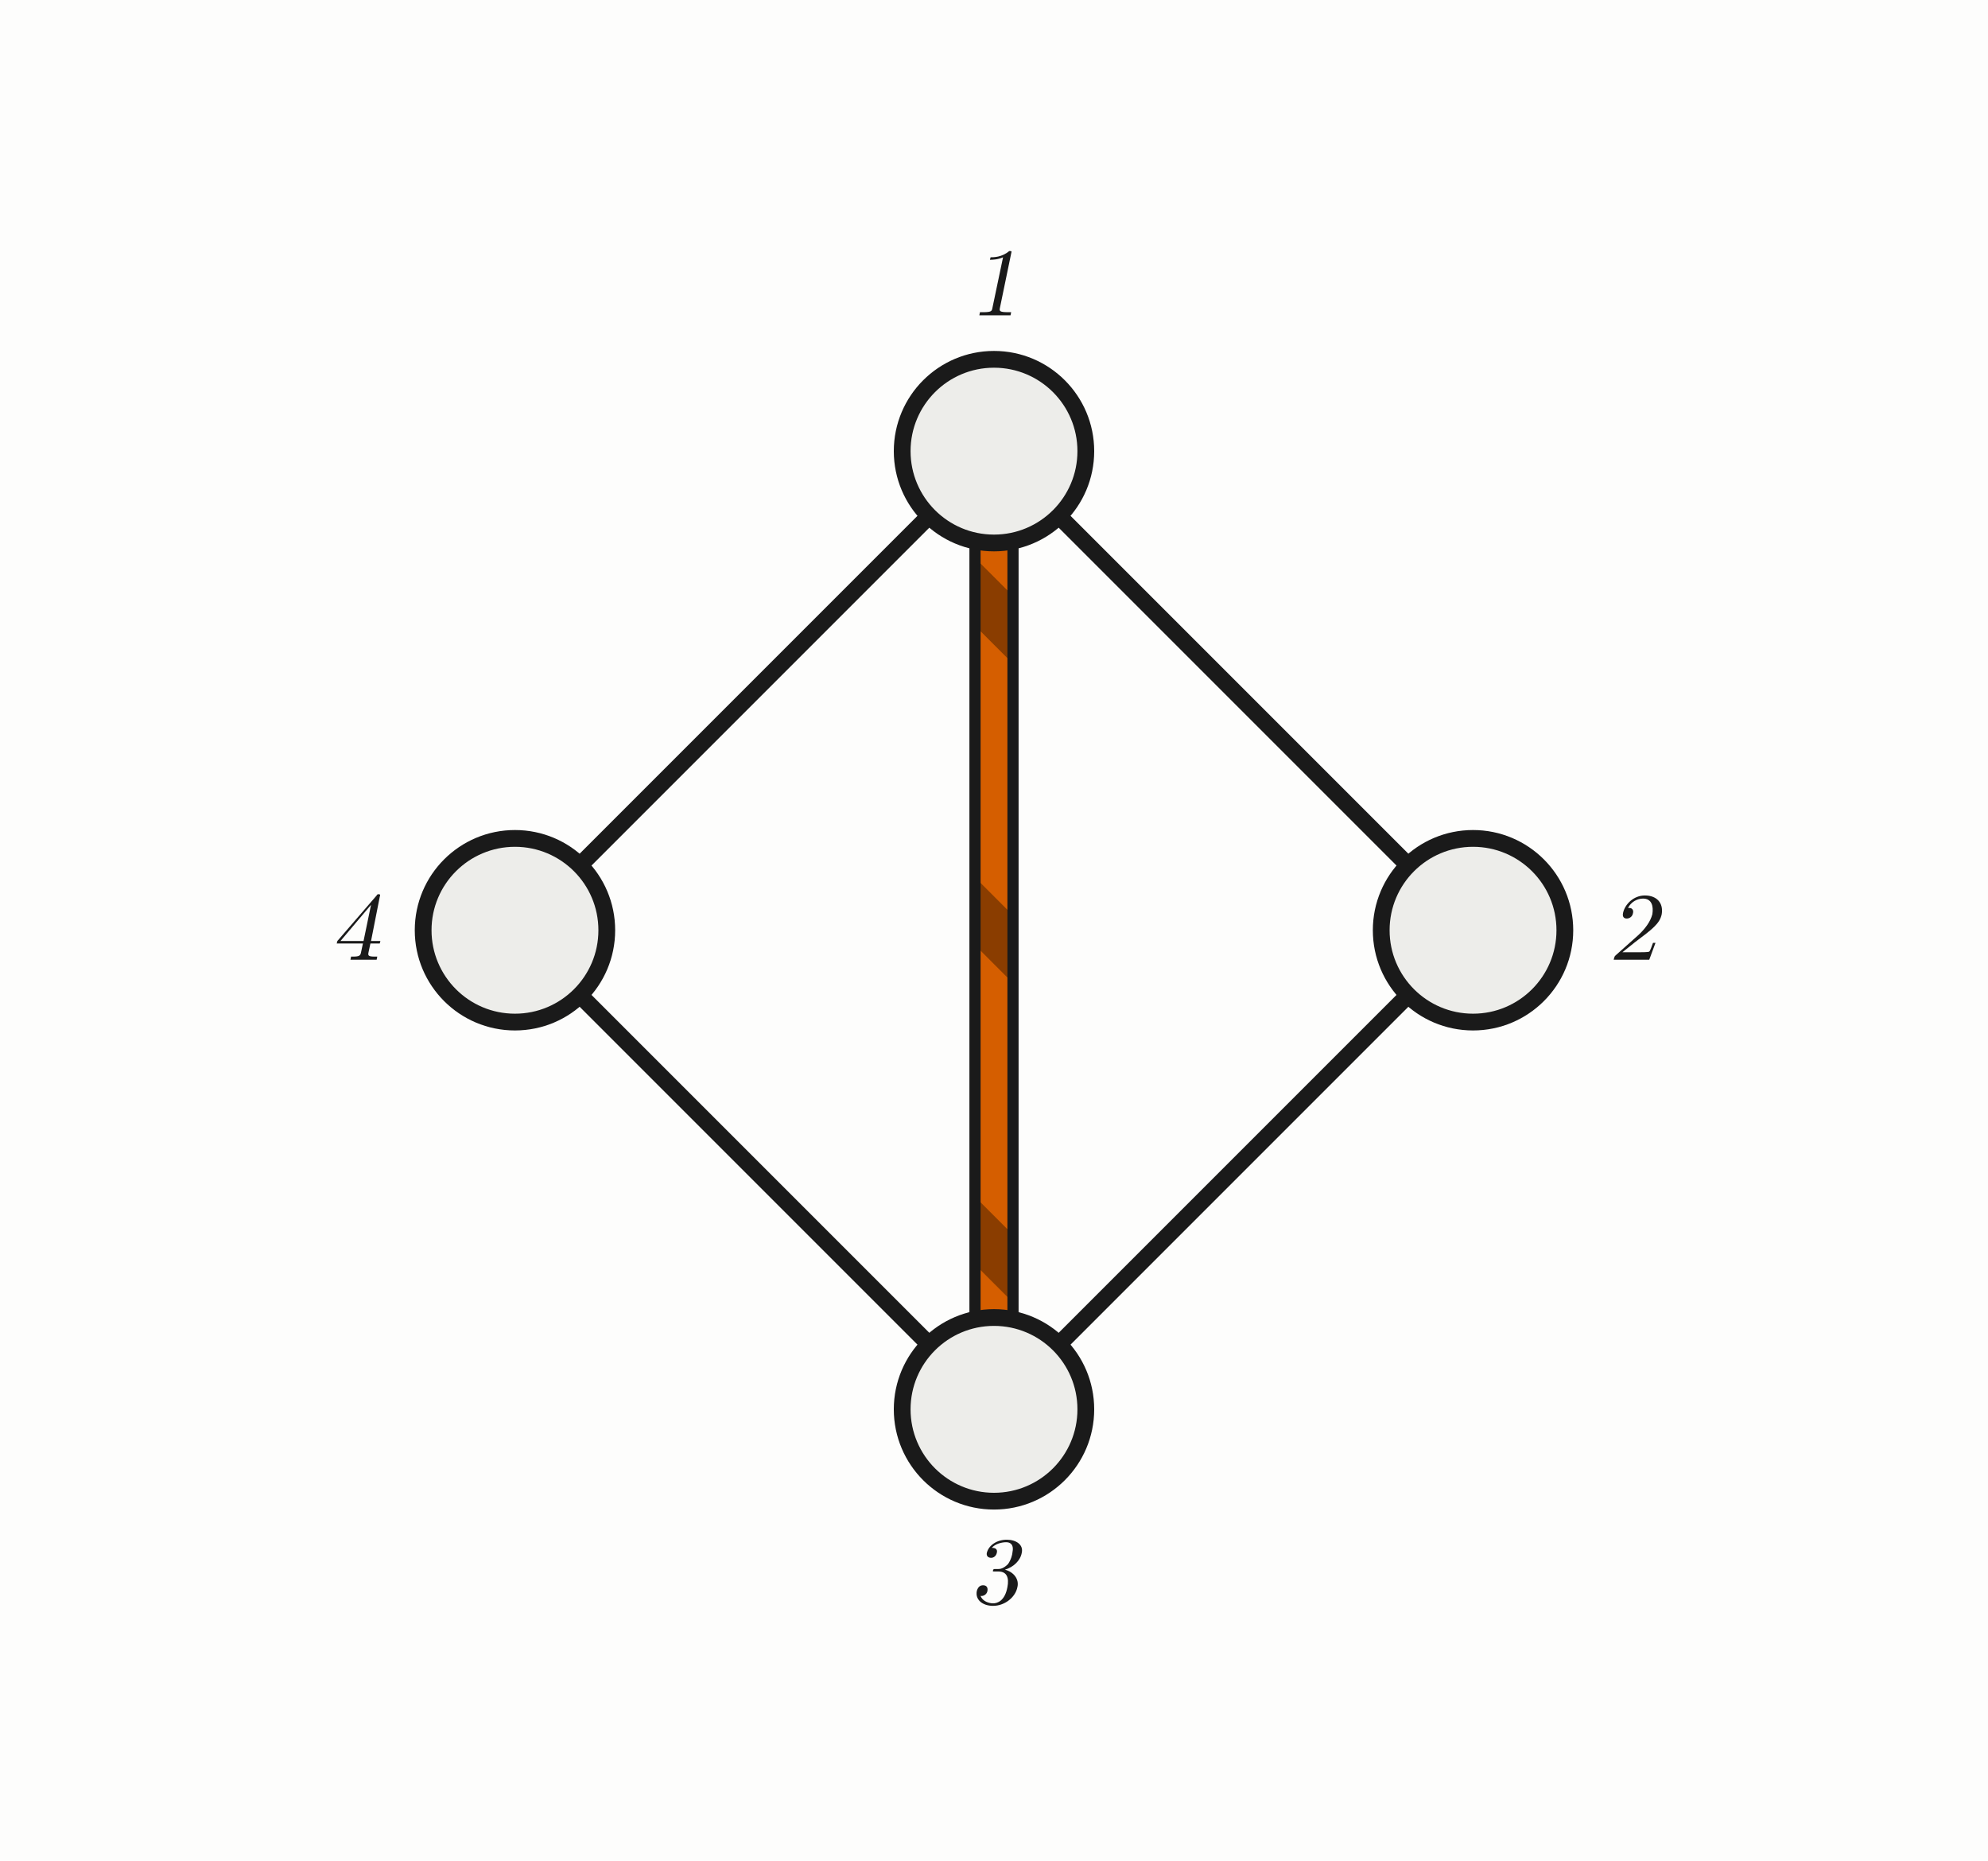
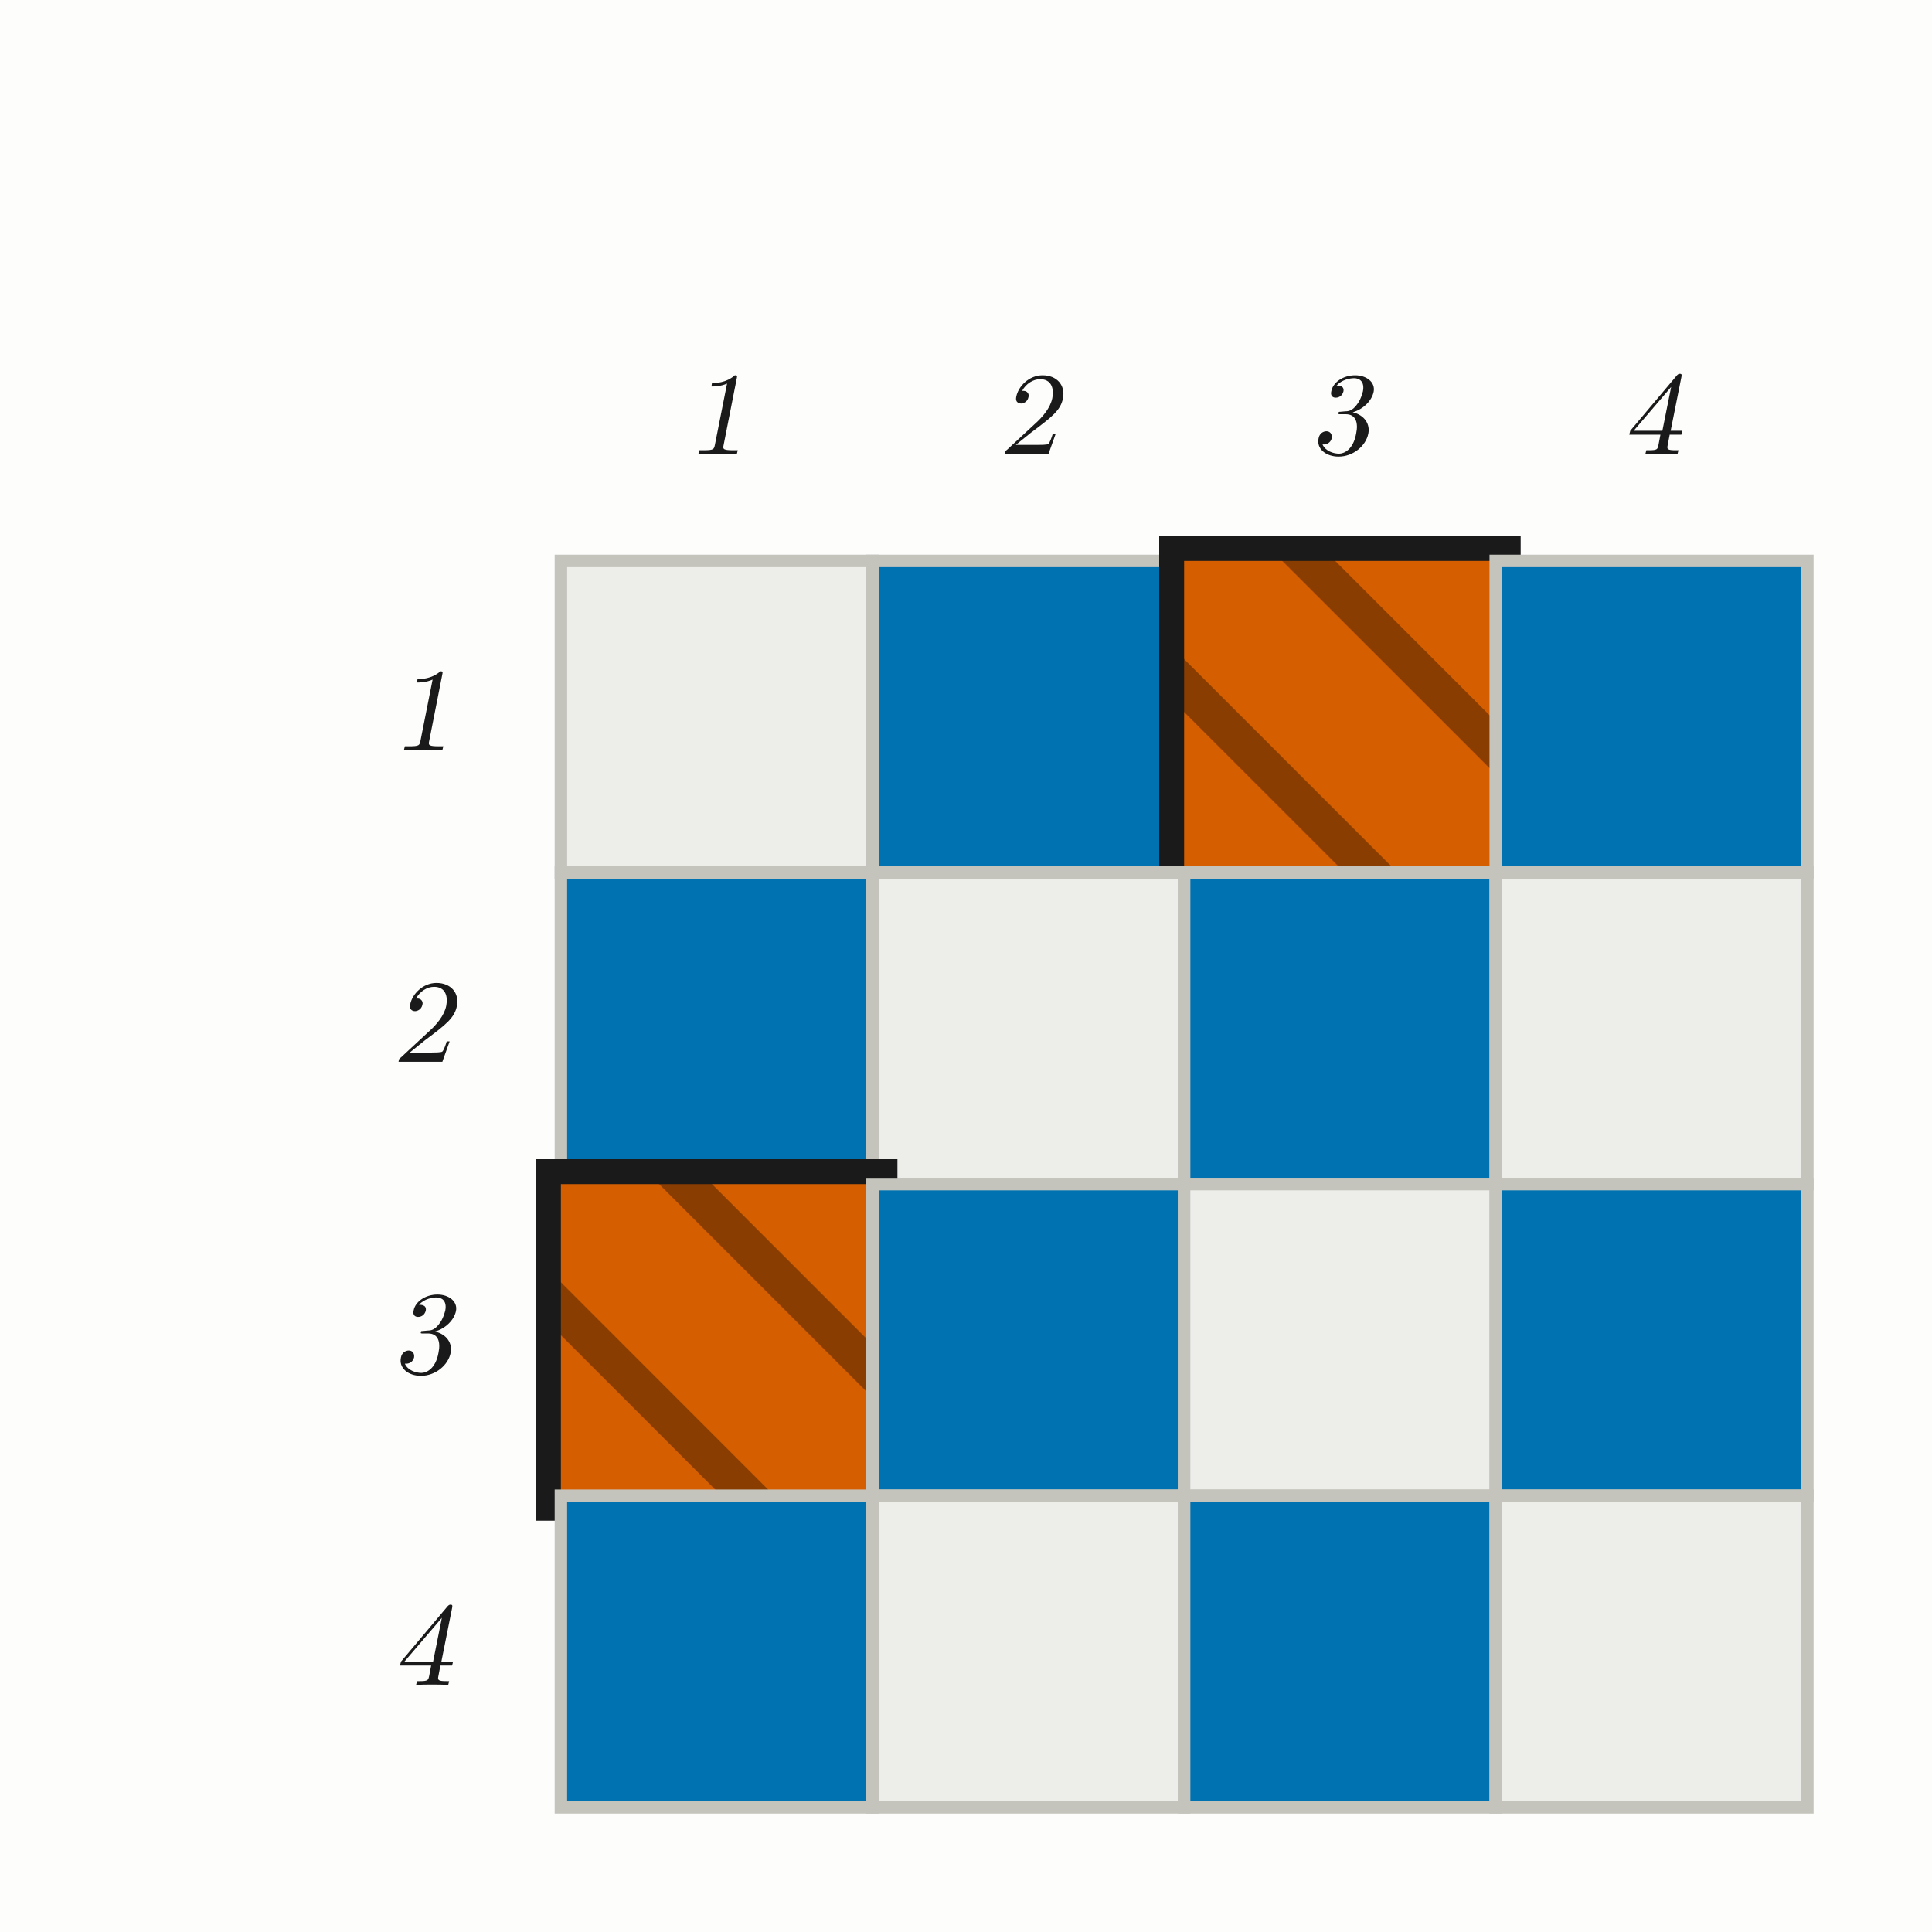
- <svg xmlns="http://www.w3.org/2000/svg" viewBox="-24.9 -23.3 49.8 46.6">
-   <rect fill="#FDFDFC" height="46.6" width="49.8" x="-24.9" y="-23.3" />
+ <svg xmlns="http://www.w3.org/2000/svg" viewBox="-18 -18 62 62">
+   <rect fill="#FDFDFC" height="62" width="62" x="-18" y="-18" />
  <defs>
    <pattern height="8" id="cv-pat-1" patternUnits="userSpaceOnUse" width="8">
      <rect fill="#0072B2" height="8" width="8" />
    </pattern>
    <pattern height="8" id="cv-pat-2" patternUnits="userSpaceOnUse" width="8">
      <rect fill="#9ED9F5" height="8" width="8" />
      <line stroke="#3E8BB5" stroke-width="1.2" x1="0" x2="8" y1="8" y2="0" />
      <line stroke="#3E8BB5" stroke-width="1.2" x1="-1" x2="1" y1="1" y2="-1" />
      <line stroke="#3E8BB5" stroke-width="1.2" x1="7" x2="9" y1="9" y2="7" />
    </pattern>
    <pattern height="8" id="cv-pat-3" patternUnits="userSpaceOnUse" width="8">
      <rect fill="#D55E00" height="8" width="8" />
      <line stroke="#8A3D00" stroke-width="1.2" x1="0" x2="8" y1="0" y2="8" />
      <line stroke="#8A3D00" stroke-width="1.2" x1="-1" x2="1" y1="7" y2="9" />
      <line stroke="#8A3D00" stroke-width="1.2" x1="7" x2="9" y1="-1" y2="1" />
    </pattern>
    <pattern height="8" id="cv-pat-4" patternUnits="userSpaceOnUse" width="8">
      <rect fill="#009E73" height="8" width="8" />
      <circle cx="4" cy="4" fill="#006147" r="1.4" />
    </pattern>
    <pattern height="8" id="cv-pat-5" patternUnits="userSpaceOnUse" width="8">
      <rect fill="#E69F00" height="8" width="8" />
      <line stroke="#9A6B00" stroke-width="1.2" x1="0" x2="8" y1="4" y2="4" />
      <line stroke="#9A6B00" stroke-width="1.2" x1="4" x2="4" y1="0" y2="8" />
    </pattern>
    <pattern height="8" id="cv-pat-6" patternUnits="userSpaceOnUse" width="8">
      <rect fill="#CC79A7" height="8" width="8" />
      <line stroke="#8A4E70" stroke-width="1.2" x1="0" x2="8" y1="4" y2="4" />
    </pattern>
    <pattern height="8" id="cv-pat-7" patternUnits="userSpaceOnUse" width="8">
      <rect fill="#F0E442" height="8" width="8" />
      <line stroke="#9C9400" stroke-width="1.2" x1="4" x2="4" y1="0" y2="8" />
    </pattern>
    <pattern height="8" id="cv-pat-8" patternUnits="userSpaceOnUse" width="8">
      <rect fill="#3A3A3A" height="8" width="8" />
      <line stroke="#000000" stroke-width="1.2" x1="0" x2="8" y1="0" y2="8" />
      <line stroke="#000000" stroke-width="1.2" x1="0" x2="8" y1="8" y2="0" />
    </pattern>
  </defs>
-   <g class="cv-edge-labels" />
-   <g class="cv-edges">
-     <path d="M0 -12L12 0" fill="none" stroke="#1A1A1A" stroke-linecap="round" stroke-width="0.42" />
-     <path d="M12 0L0 12" fill="none" stroke="#1A1A1A" stroke-linecap="round" stroke-width="0.42" />
-     <path d="M0 12L-12 0" fill="none" stroke="#1A1A1A" stroke-linecap="round" stroke-width="0.42" />
-     <path d="M-12 0L0 -12" fill="none" stroke="#1A1A1A" stroke-linecap="round" stroke-width="0.42" />
-     <path d="M0 -12L0 12" fill="none" stroke="#1A1A1A" stroke-linecap="round" stroke-width="1.232" />
-     <path d="M0 -12L0 12" fill="none" stroke="url(#cv-pat-3)" stroke-linecap="round" stroke-width="0.672" />
-   </g>
-   <g class="cv-vertices">
-     <circle cx="0" cy="-12" fill="#EDEDEA" r="2.3" stroke="#1A1A1A" stroke-width="0.42" />
-     <text dominant-baseline="auto" fill="#1A1A1A" font-family="'KaTeX_Main', 'Latin Modern Math', serif" font-size="2.415" font-style="italic" text-anchor="middle" x="0" y="-15.4">1</text>
-     <circle cx="12" cy="0" fill="#EDEDEA" r="2.3" stroke="#1A1A1A" stroke-width="0.42" />
-     <text dominant-baseline="central" fill="#1A1A1A" font-family="'KaTeX_Main', 'Latin Modern Math', serif" font-size="2.415" font-style="italic" text-anchor="start" x="15.4" y="0">2</text>
-     <circle cx="0" cy="12" fill="#EDEDEA" r="2.3" stroke="#1A1A1A" stroke-width="0.42" />
-     <text dominant-baseline="hanging" fill="#1A1A1A" font-family="'KaTeX_Main', 'Latin Modern Math', serif" font-size="2.415" font-style="italic" text-anchor="middle" x="0" y="15.4">3</text>
-     <circle cx="-12" cy="0" fill="#EDEDEA" r="2.3" stroke="#1A1A1A" stroke-width="0.42" />
-     <text dominant-baseline="central" fill="#1A1A1A" font-family="'KaTeX_Main', 'Latin Modern Math', serif" font-size="2.415" font-style="italic" text-anchor="end" x="-15.4" y="0">4</text>
+   <g class="cv-matrix">
+     <text dominant-baseline="middle" fill="#1A1A1A" font-family="'KaTeX_Main', 'Latin Modern Math', serif" font-size="3.8" font-style="italic" text-anchor="middle" x="5" y="-4.5">1</text>
+     <text dominant-baseline="middle" fill="#1A1A1A" font-family="'KaTeX_Main', 'Latin Modern Math', serif" font-size="3.8" font-style="italic" text-anchor="end" x="-3.5" y="5">1</text>
+     <text dominant-baseline="middle" fill="#1A1A1A" font-family="'KaTeX_Main', 'Latin Modern Math', serif" font-size="3.8" font-style="italic" text-anchor="middle" x="15" y="-4.5">2</text>
+     <text dominant-baseline="middle" fill="#1A1A1A" font-family="'KaTeX_Main', 'Latin Modern Math', serif" font-size="3.8" font-style="italic" text-anchor="end" x="-3.5" y="15">2</text>
+     <text dominant-baseline="middle" fill="#1A1A1A" font-family="'KaTeX_Main', 'Latin Modern Math', serif" font-size="3.8" font-style="italic" text-anchor="middle" x="25" y="-4.5">3</text>
+     <text dominant-baseline="middle" fill="#1A1A1A" font-family="'KaTeX_Main', 'Latin Modern Math', serif" font-size="3.8" font-style="italic" text-anchor="end" x="-3.5" y="25">3</text>
+     <text dominant-baseline="middle" fill="#1A1A1A" font-family="'KaTeX_Main', 'Latin Modern Math', serif" font-size="3.8" font-style="italic" text-anchor="middle" x="35" y="-4.5">4</text>
+     <text dominant-baseline="middle" fill="#1A1A1A" font-family="'KaTeX_Main', 'Latin Modern Math', serif" font-size="3.8" font-style="italic" text-anchor="end" x="-3.5" y="35">4</text>
+     <rect fill="#EDEDEA" height="10" stroke="#C4C4BD" stroke-width="0.4" width="10" x="0" y="0" />
+     <rect data-el="ev1v2" fill="url(#cv-pat-1)" height="10" stroke="#C4C4BD" stroke-width="0.4" width="10" x="10" y="0" />
+     <rect data-el="ev1v3" fill="url(#cv-pat-3)" height="10" paint-order="stroke" stroke="#1A1A1A" stroke-width="1.6" width="10" x="20" y="0" />
+     <rect data-el="ev4v1" fill="url(#cv-pat-1)" height="10" stroke="#C4C4BD" stroke-width="0.4" width="10" x="30" y="0" />
+     <rect data-el="ev1v2" fill="url(#cv-pat-1)" height="10" stroke="#C4C4BD" stroke-width="0.4" width="10" x="0" y="10" />
+     <rect fill="#EDEDEA" height="10" stroke="#C4C4BD" stroke-width="0.4" width="10" x="10" y="10" />
+     <rect data-el="ev2v3" fill="url(#cv-pat-1)" height="10" stroke="#C4C4BD" stroke-width="0.4" width="10" x="20" y="10" />
+     <rect fill="#EDEDEA" height="10" stroke="#C4C4BD" stroke-width="0.4" width="10" x="30" y="10" />
+     <rect data-el="ev1v3" fill="url(#cv-pat-3)" height="10" paint-order="stroke" stroke="#1A1A1A" stroke-width="1.6" width="10" x="0" y="20" />
+     <rect data-el="ev2v3" fill="url(#cv-pat-1)" height="10" stroke="#C4C4BD" stroke-width="0.4" width="10" x="10" y="20" />
+     <rect fill="#EDEDEA" height="10" stroke="#C4C4BD" stroke-width="0.4" width="10" x="20" y="20" />
+     <rect data-el="ev3v4" fill="url(#cv-pat-1)" height="10" stroke="#C4C4BD" stroke-width="0.4" width="10" x="30" y="20" />
+     <rect data-el="ev4v1" fill="url(#cv-pat-1)" height="10" stroke="#C4C4BD" stroke-width="0.4" width="10" x="0" y="30" />
+     <rect fill="#EDEDEA" height="10" stroke="#C4C4BD" stroke-width="0.4" width="10" x="10" y="30" />
+     <rect data-el="ev3v4" fill="url(#cv-pat-1)" height="10" stroke="#C4C4BD" stroke-width="0.4" width="10" x="20" y="30" />
+     <rect fill="#EDEDEA" height="10" stroke="#C4C4BD" stroke-width="0.4" width="10" x="30" y="30" />
  </g>
</svg>
